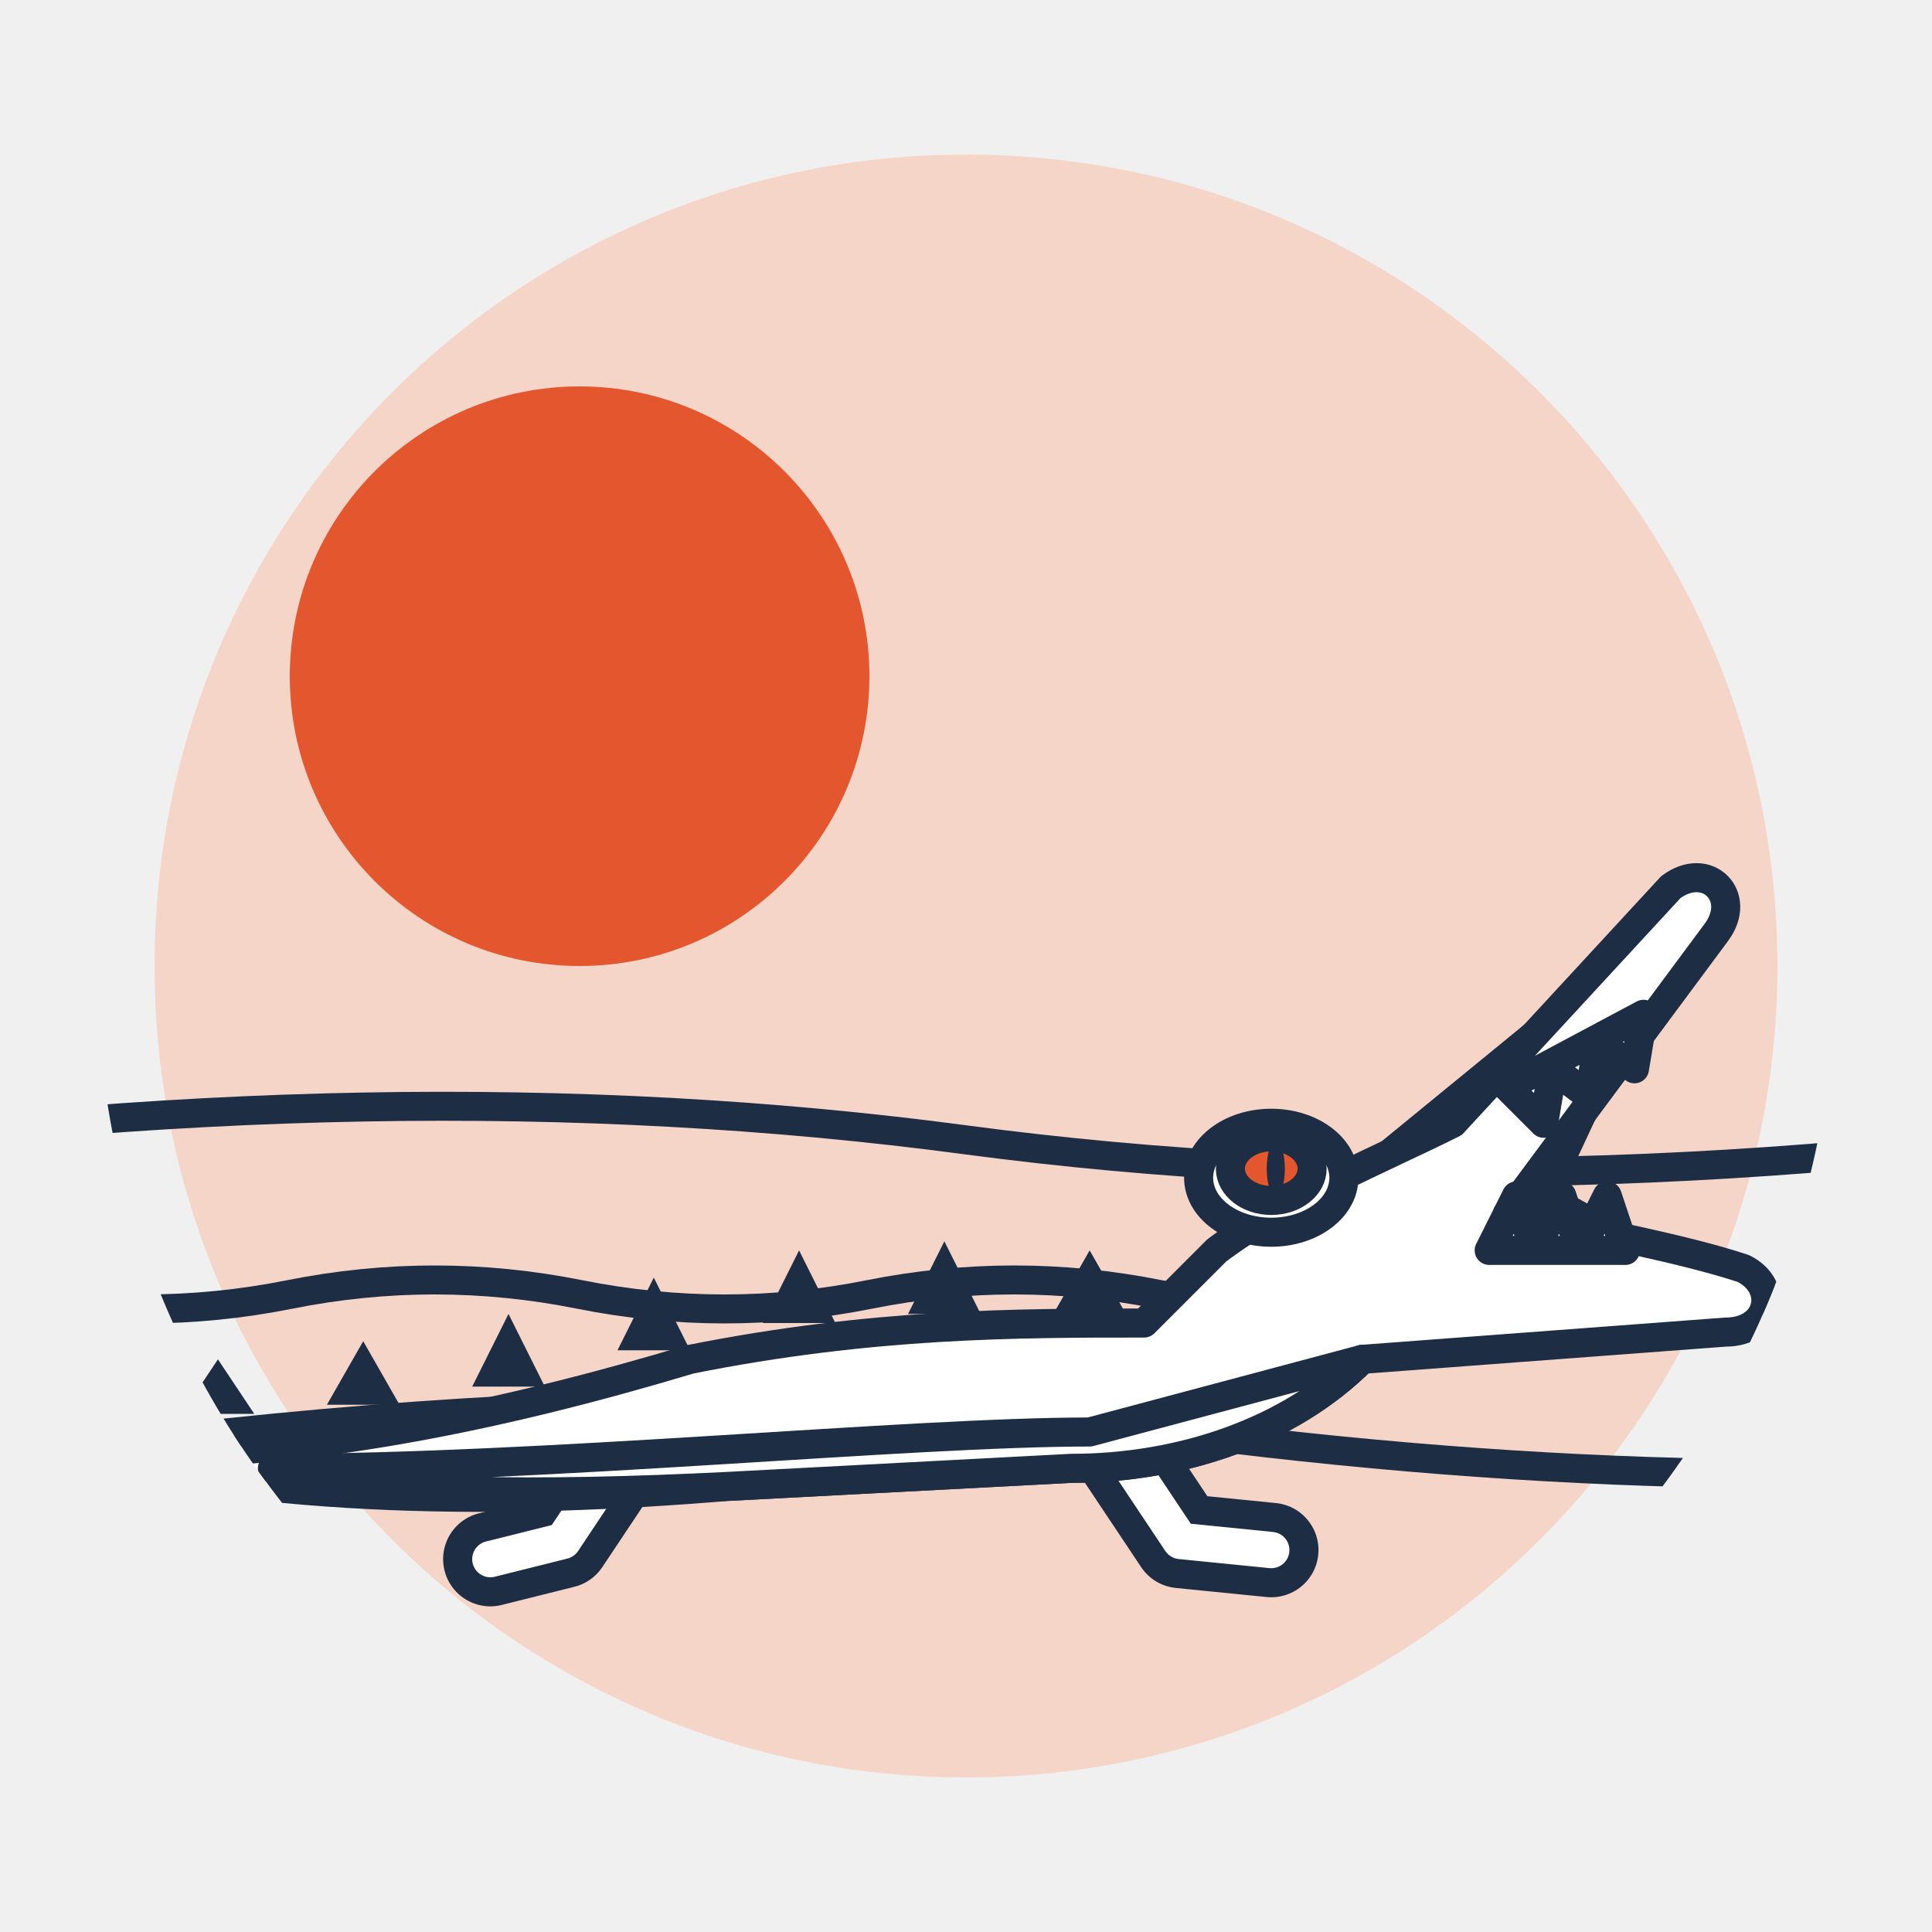
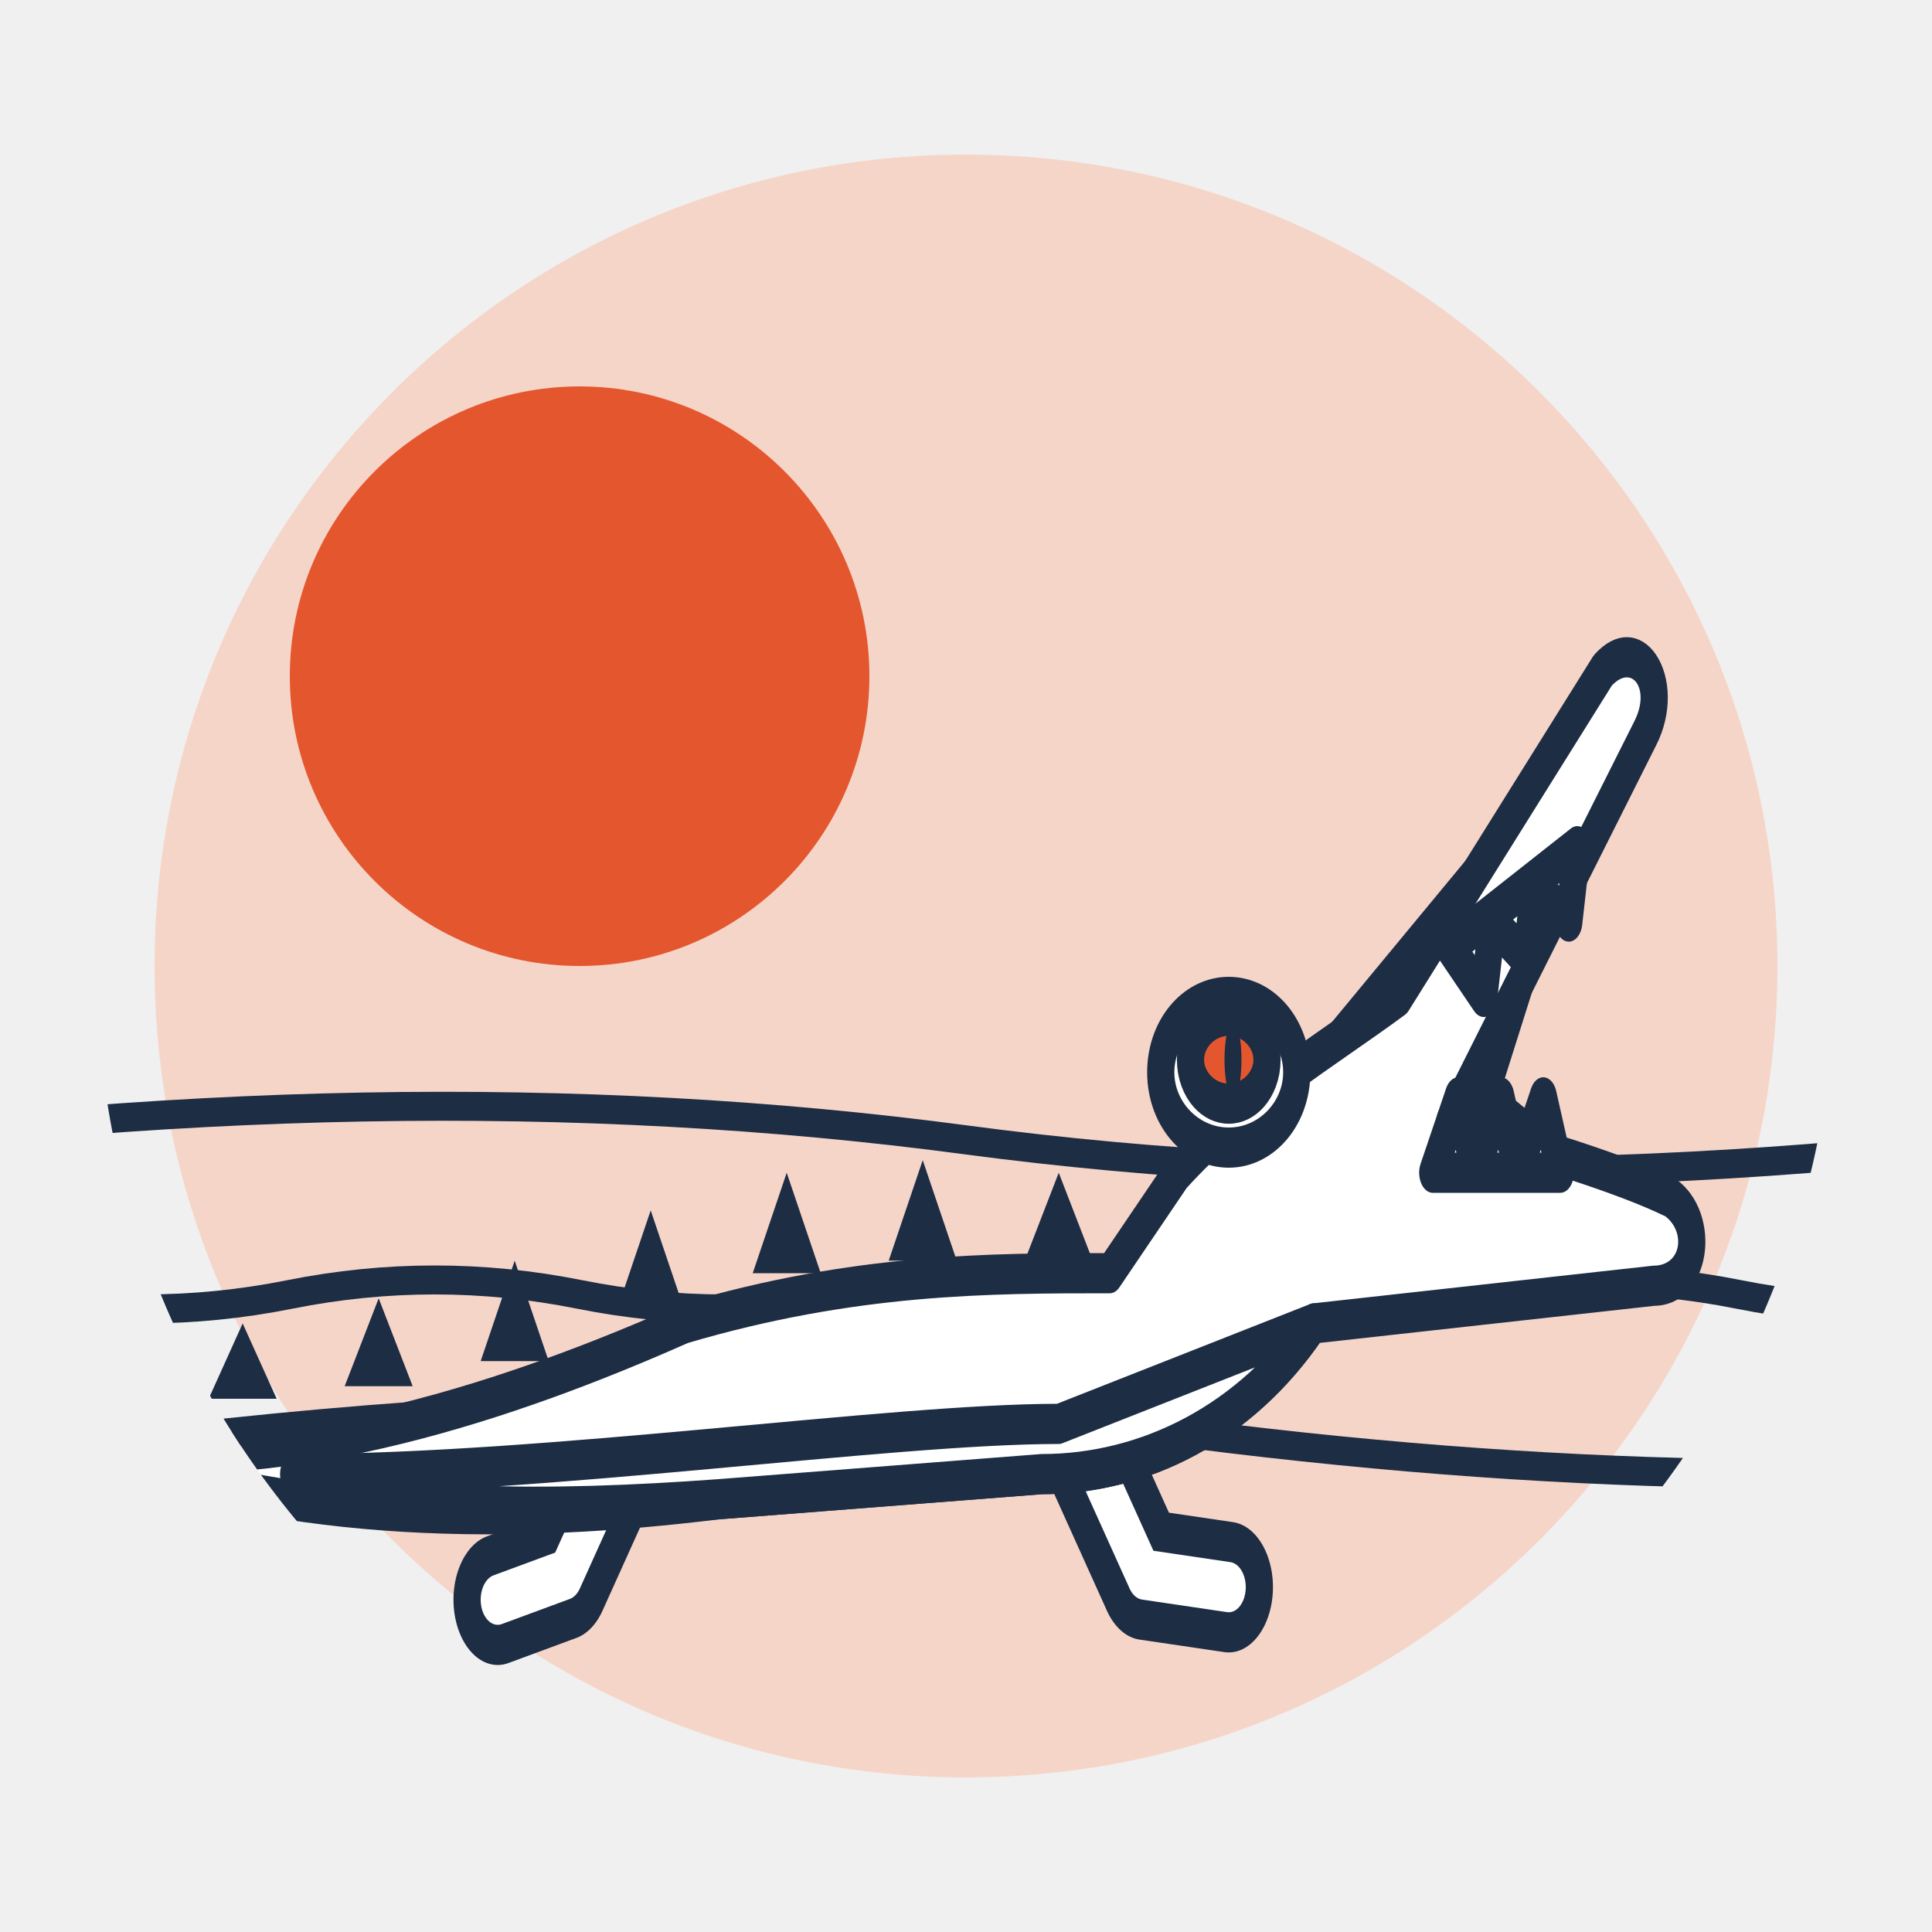
<svg xmlns="http://www.w3.org/2000/svg" viewBox="0 0 200 200" width="200" height="200">
  <defs>
    <clipPath id="clip">
      <circle cx="100" cy="100" r="90" />
    </clipPath>
  </defs>
  <circle cx="100" cy="100" r="84" fill="#F6D5C9" />
  <g clip-path="url(#clip)">
    <path d="M-30 120.4 Q40 110 100 118 T230 114.8" fill="none" stroke="#1D2D44" stroke-width="3" stroke-linecap="round" />
    <path d="M-30 134 Q-15.0 131 0 134 T30 134 T60 134 T90 134 T120 134 T150 134 T180 134 T210 134 T240 134" fill="none" stroke="#1D2D44" stroke-width="3" stroke-linecap="round" />
    <path d="M-30 156 Q60 140 120 148 T230 150" fill="none" stroke="#1D2D44" stroke-width="3" stroke-linecap="round" />
    <circle cx="60" cy="70" r="30" fill="#E4572E" />
-     <g transform="translate(94 152) scale(.94) translate(-100 -152)">
+     <g transform="translate(92 150) scale(.88 1.3) translate(-100 -150)">
      <path d="M70 148 L62 160 L54 162" fill="none" stroke="#1D2D44" stroke-width="10.4" stroke-linecap="round" stroke-linejoin="round" />
      <path d="M70 148 L62 160 L54 162" fill="none" stroke="#FFFFFF" stroke-width="4.0" stroke-linecap="round" stroke-linejoin="round" />
      <path d="M122 148 L130 160 L140 161" fill="none" stroke="#1D2D44" stroke-width="10.4" stroke-linecap="round" stroke-linejoin="round" />
      <path d="M122 148 L130 160 L140 161" fill="none" stroke="#FFFFFF" stroke-width="4.0" stroke-linecap="round" stroke-linejoin="round" />
      <path d="M140 128 L184 92 L170 122 L188 132 L150 136Z" fill="#FFFFFF" stroke="#1D2D44" stroke-width="3.2" stroke-linejoin="round" stroke-linecap="round" />
      <path d="M6 150 C30 152 56 146 76 140 C96 136 112 136 126 136 L134 128 C142 122 152 118 160 114 L184 88 C188 85 192 89 189 93 L166 124 C176 126 186 128 192 130 C196 132 195 137 190 137 L150 140 C142 148 130 152 118 152 L80 154 C56 156 30 156 6 150Z" fill="#FFFFFF" stroke="#1D2D44" stroke-width="3.2" stroke-linejoin="round" stroke-linecap="round" />
      <path d="M166 110 l4 4 l1 -6 l4 3 l1 -6 l4 3 l1 -6Z M164 128 l3 -6 l2 6 l3 -6 l2 6 l3 -6 l2 6Z" fill="#FFFFFF" stroke="#1D2D44" stroke-width="3.2" stroke-linejoin="round" stroke-linecap="round" />
      <path d="M30 152 C60 152 100 148 120 148 L150 140 C142 148 130 152 118 152 L80 154 C60 155 40 155 30 152Z" fill="#FFFFFF" stroke="#1D2D44" stroke-width="3.2" stroke-linejoin="round" stroke-linecap="round" />
      <path d="M132 120 a8 6 0 1 0 16 0 a8 6 0 1 0 -16 0Z" fill="#FFFFFF" stroke="#1D2D44" stroke-width="3.2" stroke-linejoin="round" stroke-linecap="round" />
      <path d="M135.5 119 a4.5 3.5 0 1 0 9.0 0 a4.5 3.5 0 1 0 -9.0 0Z" fill="#E4572E" stroke="#1D2D44" stroke-width="3.2" stroke-linejoin="round" stroke-linecap="round" />
      <path d="M139.5 119 a1 3 0 1 0 2 0 a1 3 0 1 0 -2 0Z" fill="#1D2D44" />
      <path d="M20 146 l4 -6 l4 6Z M36 145 l4 -7 l4 7Z M52 143 l4 -8 l4 8Z M68 139 l4 -8 l4 8Z M84 136 l4 -8 l4 8Z M100 135 l4 -8 l4 8Z M116 135 l4 -7 l4 7Z" fill="#1D2D44" />
    </g>
  </g>
</svg>
